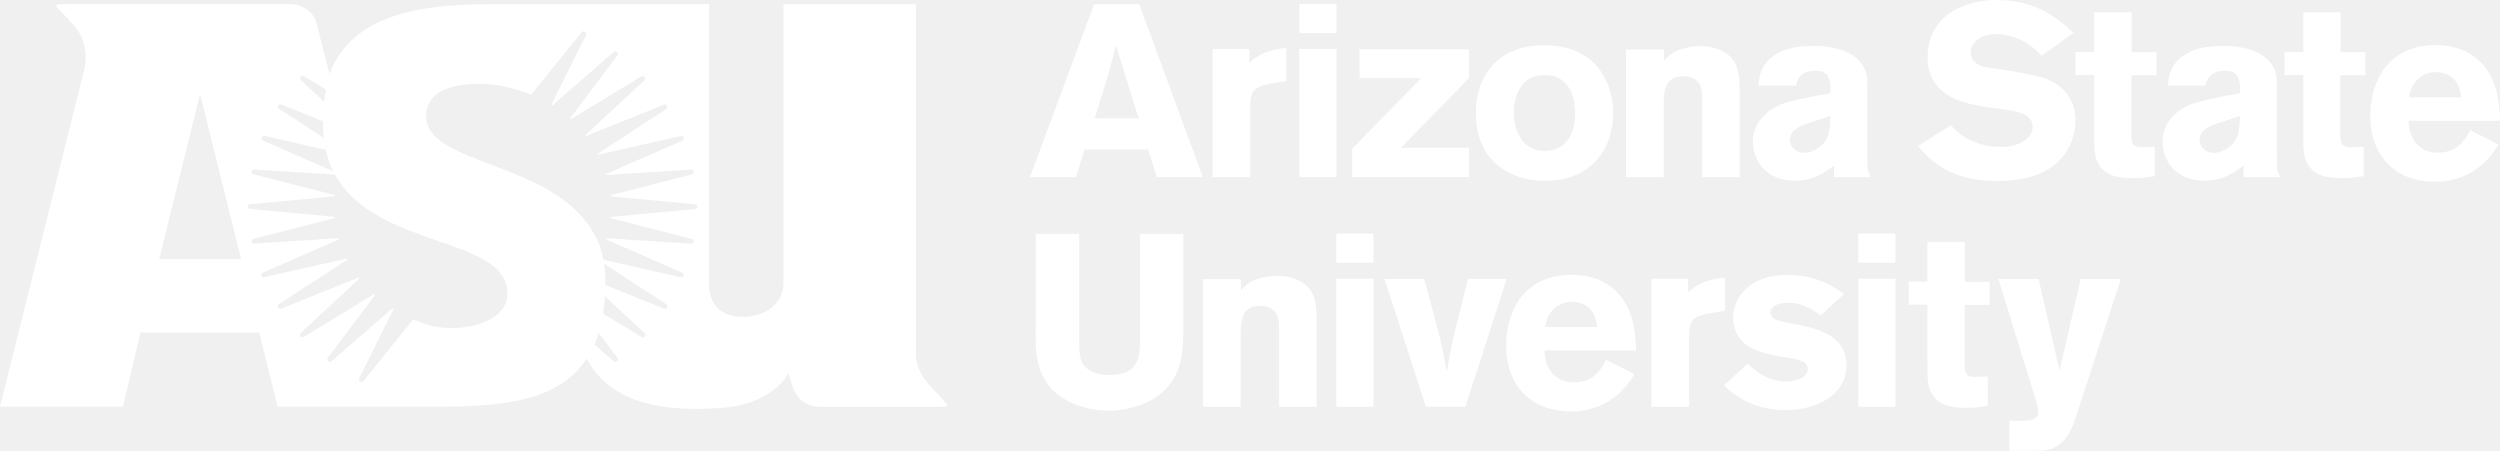
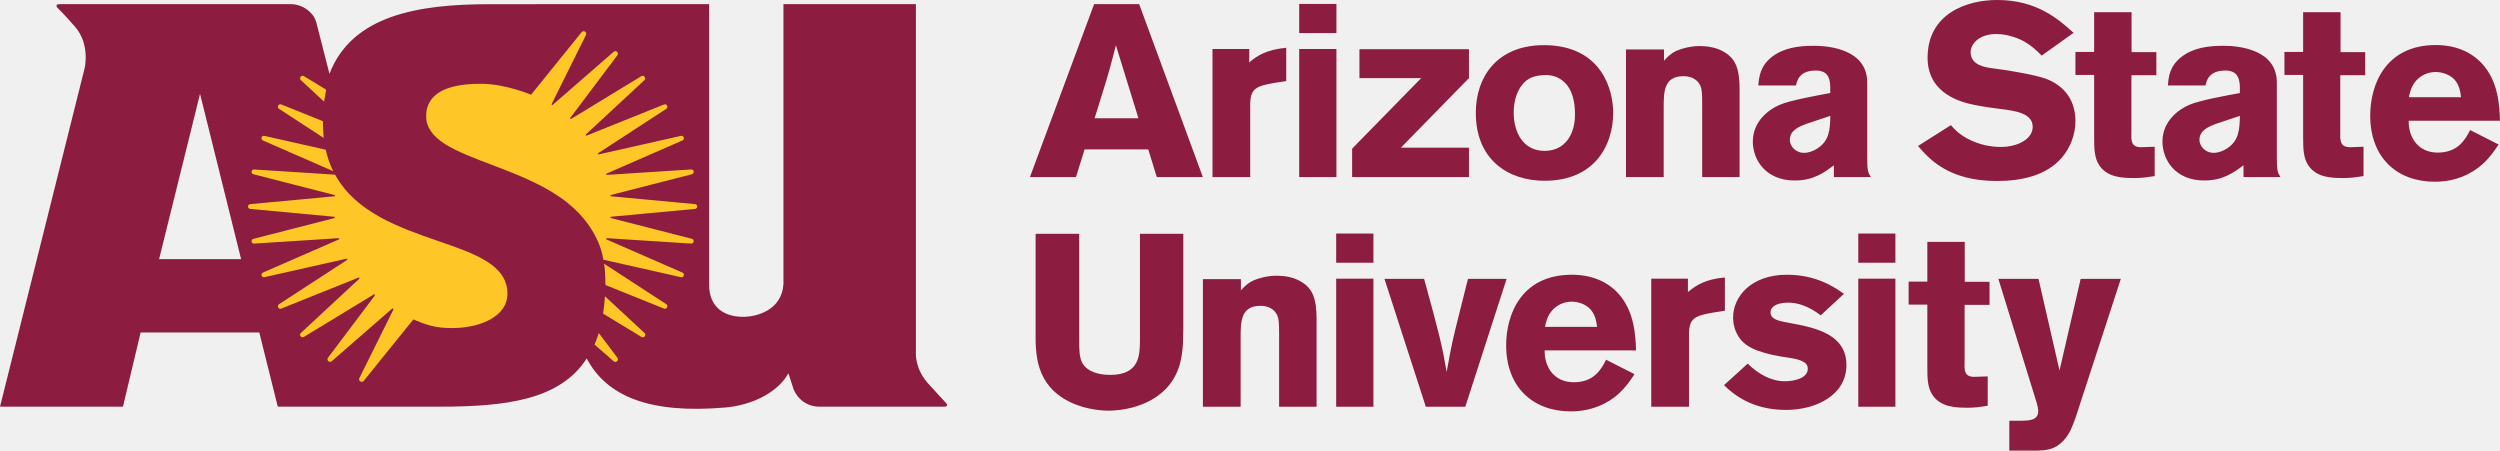
- <svg xmlns="http://www.w3.org/2000/svg" viewBox="0 0 554.78 100">
-   <path fill="#fff" fill-rule="evenodd" d="M13.34,.92 l51.17,0 c2.46,0 4.93,1.62 5.65,3.92 l2.95,11.55 c5,-13.04 19.79,-15.45 35.46,-15.45 c8.22,0 20.18,-.01 20.18,-.01 l28.62,0 l0,62.3 c0,4.38 2.65,6.95 7.21,7.09 c3.17,.1 8.92,-1.39 9.28,-7.27 l0,-62.12 l29.39,0 l0,77.67 c0,0 -.16,3.43 2.85,6.67 c2.43,2.63 3.9,4.26 3.9,4.26 c.38,.52 .14,.74 -.61,.74 l-27.44,0 c-2.86,0 -4.86,-1.6 -5.83,-3.8 l-1.16,-3.62 c-2.45,4.36 -8.18,7.1 -14.03,7.59 c-16.8,1.45 -26.32,-2.49 -30.74,-10.89 c-5.91,9.2 -17.9,10.7 -32.65,10.7 l-35.92,0 l-4.1,-16.47 l-26.33,0 l-3.92,16.47 l-27.28,0 l18.75,-75.01 c0,0 1.37,-5.34 -2.14,-9.34 c-2.52,-2.89 -3.92,-4.21 -3.92,-4.21 c-.38,-.52 -.1,-.76 .64,-.76 z m116.1,6.02 c-.14,.01 -.27,.09 -.38,.22 l-11.21,13.87 c0,0 -5.63,-2.39 -10.93,-2.43 c-4.95,-.04 -8.6,.84 -10.61,2.81 c-1.16,1.14 -1.75,2.61 -1.75,4.38 c0,2.41 1.36,4.4 4.28,6.25 c2.61,1.63 6.23,3.02 10.07,4.47 c5,1.9 10.69,4.05 15.35,7.26 c8.92,6.15 9.62,13.87 9.62,13.87 l17.23,3.89 c.63,.14 .92,-.76 .33,-1.02 l-16.84,-7.35 c-.15,-.06 -.09,-.29 .07,-.28 l18.7,1.2 c.65,.04 .8,-.9 .17,-1.06 l-17.97,-4.6 c-.16,-.04 -.15,-.27 .02,-.29 l18.65,-1.74 c.65,-.06 .65,-1 0,-1.06 l-18.65,-1.74 c-.16,-.01 -.18,-.24 -.02,-.28 l17.97,-4.61 c.63,-.16 .49,-1.1 -.17,-1.06 l-18.7,1.2 c-.16,.01 -.22,-.21 -.07,-.28 l16.84,-7.36 c.6,-.26 .31,-1.16 -.33,-1.02 l-18.26,4.12 c-.16,.04 -.25,-.18 -.11,-.26 l15.11,-9.84 c.56,-.36 .11,-1.22 -.5,-.97 l-17.17,6.9 c-.15,.06 -.28,-.14 -.16,-.25 l12.96,-12.03 c.5,-.46 -.09,-1.25 -.67,-.89 l-15.57,9.47 c-.14,.08 -.29,-.09 -.19,-.22 l10.46,-13.9 c.41,-.55 -.31,-1.22 -.83,-.77 l-13.54,11.79 c-.12,.11 -.3,-.03 -.23,-.18 l7.62,-15.34 c.23,-.47 -.18,-.89 -.59,-.84 z m-73.05,30.68 c-.64,-.04 -.8,.89 -.17,1.05 l18.04,4.62 c.15,.04 .14,.26 -.02,.28 l-18.72,1.74 c-.64,.06 -.64,1 0,1.06 l18.67,1.74 c.16,.02 .18,.25 .02,.29 l-18,4.61 c-.63,.16 -.47,1.09 .17,1.05 l18.73,-1.2 c.16,-.01 .21,.22 .06,.28 l-16.84,7.35 c-.6,.26 -.31,1.16 .33,1.02 l18.19,-4.1 c.18,-.04 .27,.19 .13,.29 l-15.08,9.81 c-.55,.36 -.11,1.22 .5,.97 l17.13,-6.88 c.17,-.07 .3,.14 .17,.26 l-12.95,12.02 c-.49,.46 .09,1.23 .66,.88 l15.51,-9.43 c.16,-.1 .34,.1 .23,.25 l-10.38,13.79 c-.41,.55 .32,1.22 .84,.77 l13.38,-11.65 c.15,-.13 .37,.04 .28,.22 l-7.54,15.17 c-.31,.62 .54,1.17 .98,.62 l11.01,-13.65 c0,0 3.12,1.54 6.1,1.82 c5.29,.5 10.09,-.66 12.72,-3.05 c1.37,-1.24 2.05,-2.75 2.05,-4.46 c0,-6.39 -7.13,-8.86 -15.43,-11.71 c-8.52,-2.96 -18.22,-6.31 -22.82,-14.71 z m186.41,-36.69 l10,0 l14.13,38.38 l-10.22,0 l-1.9,-6.14 l-14.13,0 l-1.91,6.14 l-10.22,0 z m200.39,-.92 c8.85,0 13.64,4.29 16.98,7.28 l-7.09,5.06 c-1.18,-1.19 -2.3,-2.23 -3.82,-3.1 c-1.35,-.76 -3.78,-1.69 -6.24,-1.69 c-3.81,0 -5.7,2.17 -5.7,4.02 c0,2.93 3.27,3.37 4.89,3.58 c4.08,.49 9.58,1.53 11.74,2.29 c4.39,1.63 6.62,5.05 6.62,9.4 c0,2.77 -1.01,5.82 -3.04,8.16 c-3.48,4.02 -9.01,5.16 -14.41,5.16 c-10.81,0 -15.09,-5 -17.49,-7.77 l7.29,-4.62 c.98,1.09 1.79,1.96 3.68,2.99 c2.57,1.36 5.16,1.85 7.39,1.85 c3.82,0 7.09,-1.79 7.09,-4.46 c0,-3.04 -3.88,-3.54 -6.71,-3.92 c-2.09,-.27 -4.22,-.54 -6.28,-.98 c-2.36,-.49 -10.33,-2.17 -10.33,-10.44 c0,-9.89 8.81,-12.83 15.43,-12.83 z m-213.37,51.89 l9.67,0 l0,23.92 c0,1.96 .06,3.58 .71,4.78 c1.19,2.01 3.8,2.61 6.19,2.61 c6.52,0 6.52,-4.46 6.58,-7.45 l0,-23.86 l9.62,0 l0,21.41 c-.05,3.7 -.1,7.39 -2.22,10.87 c-4.13,6.63 -12.66,6.96 -14.3,6.96 c-2.88,0 -6.31,-.71 -8.91,-2.06 c-7.39,-3.81 -7.39,-10.55 -7.34,-15.77 z m112.07,-41.86 c.64,-.02 1.28,-.02 1.99,.02 c11.58,.65 14.11,9.84 14.11,15 c0,7.18 -4.12,15.06 -15.22,15.06 c-7.96,0 -15.26,-4.57 -15.26,-15.06 c0,-8.16 4.83,-14.73 14.39,-15.02 z m6.93,50.94 c1.69,0 6.58,.16 10.22,4.07 c3.68,3.97 3.92,9.51 4.02,12.72 l-20.29,0 c-.07,3.53 1.96,7.07 6.48,7.07 c4.56,0 6.14,-2.99 7.16,-5 l6.31,3.21 c-.98,1.47 -1.96,2.89 -3.41,4.24 c-2.46,2.29 -6.14,4.02 -10.73,4.02 c-8.41,0 -14.35,-5.37 -14.35,-14.67 c0,-6.85 3.38,-15.66 14.58,-15.66 z m191.72,-50.97 c1.69,0 6.59,.17 10.23,4.08 c3.71,3.97 3.91,9.51 4.01,12.72 l-20.25,0 c-.06,3.53 1.96,7.06 6.45,7.06 c4.56,0 6.15,-2.99 7.19,-5 l6.31,3.21 c-.98,1.47 -1.96,2.88 -3.44,4.24 c-2.43,2.28 -6.14,4.02 -10.7,4.02 c-8.44,0 -14.35,-5.38 -14.35,-14.67 c0,-6.85 3.38,-15.66 14.55,-15.66 z m-138.06,.17 c3.48,0 11.89,.82 11.89,8.16 l0,16.52 c0,3.04 .17,3.48 .81,4.46 l-8.2,0 l0,-2.61 c-2.09,1.58 -4.49,3.38 -8.68,3.38 c-6.55,0 -9.32,-4.68 -9.32,-8.64 c0,-4.57 3.65,-7.18 5.98,-8.16 c2.3,-.98 7.69,-1.96 11.21,-2.61 l0,-1.52 c-.1,-1.31 -.21,-3.47 -3.21,-3.47 c-3.68,0 -4.19,2.28 -4.38,3.31 l-8.37,0 c.17,-1.96 .44,-4.3 2.97,-6.31 c2.64,-2.07 5.97,-2.5 9.32,-2.5 z m90.91,0 c3.48,0 11.88,.82 11.88,8.16 l0,16.52 c0,3.04 .17,3.48 .81,4.46 l-8.2,0 l0,-2.61 c-2.12,1.58 -4.52,3.38 -8.71,3.38 c-6.52,0 -9.28,-4.68 -9.28,-8.64 c0,-4.57 3.64,-7.18 5.97,-8.16 c2.3,-.98 7.66,-1.96 11.21,-2.61 l0,-1.52 c-.1,-1.31 -.24,-3.47 -3.21,-3.47 c-3.72,0 -4.19,2.28 -4.43,3.31 l-8.33,0 c.13,-1.96 .41,-4.3 2.97,-6.31 c2.6,-2.07 5.97,-2.5 9.32,-2.5 z m-49.91,51.73 l8.91,0 l4.65,20.33 l4.69,-20.33 l8.91,0 l-9.99,30.66 c-.67,1.85 -1.25,3.59 -2.66,5.17 c-1.96,2.12 -3.89,2.23 -6.05,2.28 l-6.04,0 l0,-6.63 l2.93,0 c1.35,-.05 3.48,-.06 3.48,-2.07 c0,-.71 -.2,-1.41 -.37,-2.01 z m-160.11,-.71 c1.69,0 3.58,.32 5.05,1.14 c2.99,1.57 3.75,4.13 3.75,8.53 l0,19.41 l-8.31,0 l0,-15.98 c0,-2.56 -.05,-3.48 -.38,-4.24 c-.66,-1.52 -2.13,-2.18 -3.75,-2.18 c-4.41,0 -4.41,3.53 -4.41,7.07 l0,15.33 l-8.37,0 l0,-28.32 l8.43,0 l0,2.5 c.82,-.87 1.35,-1.52 2.82,-2.23 c1.31,-.54 3.16,-1.03 5.17,-1.03 z m93.87,-50.97 c1.69,0 3.61,.33 5.06,1.14 c3,1.58 3.75,4.14 3.75,8.54 l0,19.4 l-8.31,0 l0,-15.98 c0,-2.56 -.07,-3.48 -.37,-4.24 c-.68,-1.52 -2.13,-2.17 -3.78,-2.17 c-4.39,0 -4.39,3.53 -4.39,7.07 l0,15.33 l-8.37,0 l0,-28.32 l8.44,0 l0,2.5 c.81,-.87 1.35,-1.52 2.8,-2.23 c1.32,-.54 3.17,-1.04 5.17,-1.04 z m19.32,50.75 c6.68,0 10.7,2.88 12.66,4.24 l-5.17,4.78 c-2.66,-2.06 -5.16,-2.82 -7.12,-2.82 c-3.28,0 -4.02,1.3 -4.02,2.12 c0,1.63 1.79,1.96 4.52,2.45 c5.7,1.03 12.32,2.56 12.32,9.3 c0,6.69 -6.75,9.95 -13.43,9.95 c-7.87,0 -11.95,-3.8 -13.74,-5.49 l5.26,-4.78 c2.3,2.23 5.1,3.91 8.27,3.91 c1.99,0 5.06,-.65 5.06,-2.77 c0,-.98 -.61,-1.36 -1.11,-1.63 c-1.25,-.65 -3.21,-.82 -4.83,-1.09 c-1.25,-.22 -2.57,-.49 -3.82,-.87 c-1.72,-.49 -3.48,-1.2 -4.73,-2.45 c-1.25,-1.25 -2.09,-3.21 -2.09,-5.33 c0,-4.68 4.02,-9.51 11.95,-9.51 z m-94.87,-50.05 l24.3,0 l0,6.42 l-15.11,15.44 l15.11,0 l0,6.52 l-25.93,0 l0,-6.31 l15.33,-15.66 l-13.7,0 z m5.55,50.97 l8.8,0 c3.48,12.61 4.08,15.22 5,20.65 c1.14,-6.31 1.31,-7.01 2.99,-13.7 l1.74,-6.96 l8.58,0 l-9.17,28.37 l-8.76,0 z m157.5,-59.18 l8.3,0 l0,8.86 l5.5,0 l0,5.11 l-5.54,0 l0,12.78 c-.07,1.74 -.07,3.21 2.16,3.21 l3,-.11 l0,6.52 c-1.82,.27 -2.9,.44 -4.42,.44 c-2.87,0 -6.04,-.16 -7.83,-2.77 c-1.15,-1.68 -1.18,-3.7 -1.18,-6.42 l0,-13.7 l-4.15,0 l0,-5.11 l4.15,0 z m-37.02,50.97 l8.3,0 l0,8.86 l5.5,0 l0,5.11 l-5.53,0 l0,12.78 c-.07,1.74 -.07,3.2 2.16,3.2 l2.97,-.1 l0,6.52 c-1.79,.27 -2.87,.44 -4.39,.44 c-2.87,0 -6.05,-.17 -7.83,-2.78 c-1.15,-1.68 -1.18,-3.69 -1.18,-6.41 l0,-13.7 l-4.15,0 l0,-5.1 l4.15,0 z m83.4,-50.97 l8.3,0 l0,8.86 l5.47,0 l0,5.11 l-5.54,0 l0,12.78 c-.03,1.74 -.03,3.21 2.2,3.21 l2.97,-.11 l0,6.52 c-1.79,.27 -2.87,.44 -4.38,.44 c-2.87,0 -6.05,-.16 -7.83,-2.77 c-1.15,-1.68 -1.18,-3.7 -1.18,-6.42 l0,-13.7 l-4.16,0 l0,-5.11 l4.16,0 z m-466.72,18.11 l-9.08,36.68 l18.19,0 z m241.05,-10.22 l0,7.39 l-2.78,.44 c-4.02,.71 -5.22,1.3 -5.22,4.89 l0,15.98 l-8.37,0 l0,-28.43 l8.16,0 l0,2.98 c1.85,-1.57 3.86,-2.82 8.21,-3.25 z m97.35,50.96 l0,7.4 l-2.77,.44 c-4.02,.71 -5.2,1.3 -5.2,4.89 l0,15.98 l-8.37,0 l0,-28.43 l8.14,0 l0,2.99 c1.86,-1.57 3.85,-2.83 8.2,-3.26 z m-86.26,.28 l8.27,0 l0,28.43 l-8.27,0 z m-8.21,-50.97 l8.26,0 l0,28.43 l-8.26,0 z m124.07,50.97 l8.24,0 l0,28.43 l-8.24,0 z m-69.07,-45.18 c-.37,-.02 -.71,0 -1.01,.02 c-2.4,.17 -3.81,.99 -4.96,2.78 c-1.02,1.63 -1.42,3.58 -1.42,5.54 c0,4.51 2.19,8.48 6.85,8.48 c4.52,0 6.75,-3.64 6.75,-8.09 c0,-3.16 -.74,-5.61 -2.33,-7.13 c-1.32,-1.22 -2.73,-1.56 -3.88,-1.6 z m-95.68,-6.61 c-.49,1.95 -1.03,3.97 -1.57,5.92 c-.82,2.88 -2.28,7.39 -3.15,10.27 l9.73,0 z m48.88,41.78 l8.27,0 l0,6.47 l-8.27,0 z m-8.21,-50.96 l8.26,0 l0,6.47 l-8.26,0 z m124.07,50.96 l8.24,0 l0,6.47 l-8.24,0 z m128.12,-35.85 c-2.02,0 -3.44,.98 -4.25,1.85 c-1.15,1.25 -1.42,2.56 -1.69,3.75 l11.57,0 c-.13,-1.2 -.37,-2.77 -1.55,-4.02 c-1.05,-1.03 -2.63,-1.58 -4.09,-1.58 z m-191.75,50.97 c-1.99,0 -3.41,.98 -4.22,1.85 c-1.14,1.25 -1.42,2.56 -1.69,3.75 l11.58,0 c-.17,-1.19 -.41,-2.77 -1.59,-4.02 c-1.05,-1.03 -2.6,-1.58 -4.08,-1.58 z m57.42,-41.24 l-5.37,1.79 c-1.42,.55 -3.61,1.36 -3.61,3.53 c0,1.36 1.22,2.88 3.17,2.88 c1.02,0 1.99,-.38 2.87,-.92 c2.77,-1.74 2.9,-4.35 2.94,-7.28 z m90.9,0 l-5.37,1.79 c-1.42,.55 -3.61,1.36 -3.61,3.53 c0,1.36 1.22,2.88 3.17,2.88 c1.01,0 1.99,-.38 2.87,-.92 c2.77,-1.74 2.87,-4.35 2.94,-7.28 z m-363.04,32.79 c.34,1.71 .31,4.75 .31,4.75 l13,5.23 c.62,.25 1.06,-.61 .5,-.98 z m-75.36,-28.35 c-.64,-.15 -.93,.76 -.33,1.02 l15.61,6.82 c-.69,-1.35 -1.31,-3.13 -1.67,-4.77 z m75.57,35.59 c-.06,1.36 -.4,3.85 -.4,3.85 l8.51,5.17 c.57,.35 1.16,-.43 .67,-.88 z m-72.24,-42.57 c-.36,.15 -.5,.7 -.09,.97 l9.91,6.45 c-.11,-1.12 -.17,-2.61 -.16,-3.71 l-9.25,-3.71 c-.15,-.06 -.3,-.05 -.41,0 z m5.03,-6.35 c-.38,.09 -.63,.62 -.26,.96 l5.13,4.76 c.11,-.76 .31,-1.85 .47,-2.65 l-4.92,-2.99 c-.14,-.09 -.29,-.1 -.42,-.07 z m65.84,57.07 c-.32,1.06 -.94,2.57 -.94,2.57 l4.24,3.7 c.52,.45 1.24,-.23 .83,-.78 z" />
+ <svg xmlns="http://www.w3.org/2000/svg" viewBox="1.04 1.16 164.36 29.62">
+   <g transform="matrix(1.25 0 0 -1.25 -299.74 505.57)">
+     <path d="m132.34 1.164c-1.96 0-4.57 0.87-4.57 3.801 0 2.448 2.36 2.947 3.06 3.092 0.61 0.129 1.24 0.209 1.86 0.289 0.84 0.113 1.99 0.258 1.99 1.16 0 0.789-0.97 1.32-2.1 1.32-0.66 0-1.43-0.144-2.19-0.547-0.56-0.306-0.8-0.564-1.09-0.886l-2.16 1.369c0.71 0.821 1.98 2.302 5.18 2.302 1.6 0 3.24-0.338 4.27-1.529 0.6-0.692 0.9-1.595 0.9-2.416 0-1.288-0.66-2.302-1.96-2.785-0.64-0.226-2.27-0.533-3.48-0.678-0.48-0.064-1.45-0.193-1.45-1.062 0-0.548 0.56-1.192 1.69-1.192 0.73 0 1.45 0.275 1.85 0.5 0.45 0.258 0.78 0.564 1.13 0.918l2.1-1.498c-0.99-0.886-2.41-2.158-5.03-2.158zm-45.883 0.258v1.916h2.447v-1.916h-2.447zm-81.461 0.014c-0.221 0-0.302 0.072-0.19 0.227 0 0 0.412 0.391 1.16 1.248 1.037 1.185 0.633 2.768 0.633 2.768l-5.555 22.222h8.082l1.162-4.879h7.801l1.215 4.879h10.64c4.369 0 7.921-0.444 9.672-3.17 1.31 2.488 4.13 3.654 9.106 3.225 1.733-0.148 3.429-0.958 4.156-2.25l0.344 1.072c0.286 0.65 0.88 1.125 1.726 1.125h8.129c0.221 0 0.292-0.066 0.18-0.22 0 0-0.436-0.483-1.156-1.262-0.892-0.959-0.844-1.975-0.844-1.975v-23.01l-8.707 0.001v18.402c-0.107 1.743-1.81 2.185-2.75 2.154-1.351-0.041-2.137-0.803-2.137-2.101v-18.456l-8.48 0.001s-3.542 0.004-5.977 0.004c-4.642 0-9.022 0.715-10.504 4.578l-0.875-3.422c-0.214-0.68-0.946-1.16-1.674-1.16h-15.158zm67.977 0.002l-4.219 11.37 3.027-0.001 0.565-1.819h4.187l0.563 1.819h3.027l-4.187-11.37-2.963 0.001zm65.747 0.531v2.609h-1.23v1.514h1.23v4.058c0 0.806 0.01 1.402 0.35 1.901 0.53 0.773 1.47 0.82 2.32 0.82 0.45 0 0.77-0.048 1.31-0.129v-1.931l-0.89 0.033c-0.66 0-0.66-0.436-0.64-0.951v-3.785h1.64v-1.514h-1.63v-2.625h-2.46zm13.74 0v2.609h-1.23v1.514h1.23v4.058c0 0.806 0.01 1.402 0.35 1.901 0.53 0.773 1.47 0.82 2.32 0.82 0.45 0 0.77-0.048 1.3-0.129v-1.931l-0.88 0.033c-0.66 0-0.66-0.436-0.65-0.951v-3.785h1.64v-1.514h-1.62v-2.625h-2.46zm8.72 2.158c-3.31 0-4.31 2.609-4.31 4.639 0 2.754 1.75 4.347 4.25 4.347 1.35 0 2.45-0.515 3.17-1.191 0.44-0.403 0.73-0.821 1.02-1.256l-1.87-0.951c-0.31 0.596-0.78 1.482-2.13 1.482-1.33 0-1.93-1.047-1.91-2.094h6c-0.03-0.95-0.09-2.592-1.19-3.768-1.08-1.16-2.53-1.209-3.03-1.209zm-58.85 0.01c-2.832 0.088-4.262 2.035-4.262 4.451 0 3.108 2.162 4.461 4.522 4.461 3.29 0 4.51-2.335 4.51-4.461 0-1.53-0.75-4.252-4.18-4.445-0.21-0.011-0.4-0.012-0.59-0.006zm-27.924 0.006l1.483 4.799h-2.883c0.258-0.854 0.692-2.189 0.933-3.043 0.161-0.58 0.322-1.177 0.467-1.756zm45.874 0.033c-0.99 0-1.98 0.128-2.76 0.74-0.75 0.595-0.83 1.289-0.88 1.869h2.48c0.06-0.306 0.21-0.983 1.3-0.983 0.89 0 0.92 0.643 0.95 1.029v0.451c-1.04 0.193-2.64 0.483-3.32 0.773-0.69 0.29-1.77 1.063-1.77 2.416 0 1.175 0.82 2.56 2.76 2.56 1.24 0 1.95-0.533 2.57-1v0.774h2.43c-0.19-0.29-0.24-0.419-0.24-1.321v-4.894c0-2.174-2.49-2.416-3.52-2.416zm26.93 0c-0.99 0-1.99 0.128-2.76 0.74-0.76 0.595-0.84 1.289-0.88 1.869h2.47c0.07-0.306 0.21-0.983 1.31-0.983 0.88 0 0.92 0.643 0.95 1.029v0.451c-1.05 0.193-2.64 0.483-3.32 0.773-0.69 0.29-1.77 1.063-1.77 2.416 0 1.175 0.82 2.56 2.75 2.56 1.24 0 1.95-0.533 2.58-1v0.774h2.43c-0.19-0.29-0.24-0.419-0.24-1.321v-4.894c0-2.174-2.49-2.416-3.52-2.416zm-34.41 0.016c-0.59 0-1.14 0.146-1.53 0.307-0.43 0.209-0.59 0.402-0.83 0.66v-0.742h-2.5v8.391h2.48v-4.541c0-1.047 0-2.094 1.3-2.094 0.49 0 0.92 0.194 1.12 0.644 0.09 0.226 0.11 0.499 0.11 1.256v4.735h2.46v-5.748c0-1.304-0.22-2.063-1.11-2.529-0.43-0.242-1-0.338-1.5-0.338zm-27.196 0.113c-1.289 0.129-1.885 0.498-2.432 0.965v-0.885h-2.416v8.422h2.48v-4.735c0-1.063 0.354-1.24 1.545-1.449l0.823-0.129v-2.189zm0.853 0.08v8.422h2.447v-8.422h-2.447zm3.961 0.016v1.9h4.059l-4.541 4.638v1.868h7.681v-1.932h-4.476l4.476-4.574v-1.9h-7.199zm70.752 1.498c0.43 0 0.9 0.16 1.21 0.467 0.35 0.37 0.42 0.837 0.46 1.191h-3.43c0.08-0.354 0.16-0.741 0.5-1.111 0.24-0.257 0.66-0.547 1.26-0.547zm-58.42 0.201c0.34 0.014 0.76 0.112 1.15 0.475 0.47 0.451 0.69 1.177 0.69 2.111 0 1.321-0.66 2.398-2 2.398-1.38 0-2.03-1.175-2.03-2.512 0-0.58 0.12-1.159 0.42-1.643 0.34-0.531 0.76-0.773 1.47-0.822 0.09-0.008 0.19-0.012 0.3-0.008zm-88.557 1.234l2.7 10.867h-5.391l2.691-10.867zm107.18 1.447c-0.01 0.87-0.05 1.644-0.87 2.158-0.26 0.162-0.55 0.274-0.85 0.274-0.58 0-0.94-0.451-0.94-0.854 0-0.644 0.65-0.885 1.07-1.046l1.59-0.531zm26.93 0c-0.02 0.87-0.05 1.644-0.87 2.158-0.26 0.162-0.55 0.274-0.85 0.274-0.58 0-0.94-0.451-0.94-0.854 0-0.644 0.65-0.885 1.07-1.046l1.59-0.531zm-59.415 7.739v1.918h2.449v-1.918h-2.449zm34.325 0v1.918h2.44v-1.918h-2.44zm-54.085 0.017v6.344c-0.016 1.546-0.016 3.544 2.174 4.672 0.772 0.402 1.787 0.611 2.64 0.611 0.484 0 3.013-0.098 4.237-2.062 0.627-1.031 0.642-2.126 0.658-3.221v-6.344h-2.85v7.068c-0.016 0.886-0.016 2.207-1.949 2.207-0.708 0-1.481-0.177-1.836-0.773-0.193-0.354-0.209-0.836-0.209-1.416v-7.086h-2.865zm58.625 0.531v2.61h-1.23v1.511h1.23v4.059c0 0.806 0.01 1.401 0.35 1.9 0.53 0.773 1.47 0.823 2.32 0.823 0.45 0 0.77-0.049 1.3-0.129v-1.932l-0.88 0.031c-0.66 0-0.66-0.433-0.64-0.949v-3.785h1.64v-1.514h-1.63v-2.625h-2.46zm-23.37 2.159c-3.32 0-4.32 2.608-4.32 4.638 0 2.754 1.76 4.346 4.25 4.346 1.36 0 2.45-0.513 3.18-1.19 0.43-0.402 0.72-0.822 1.01-1.257l-1.87-0.95c-0.3 0.596-0.77 1.481-2.12 1.481-1.34 0-1.94-1.048-1.92-2.094h6.01c-0.03-0.95-0.1-2.592-1.19-3.767-1.08-1.16-2.53-1.207-3.03-1.207zm14.14 0c-2.35 0-3.54 1.433-3.54 2.818 0 0.628 0.25 1.208 0.62 1.578s0.89 0.579 1.4 0.725c0.37 0.112 0.76 0.193 1.13 0.257 0.48 0.081 1.06 0.129 1.43 0.323 0.15 0.08 0.33 0.192 0.33 0.482 0 0.628-0.91 0.82-1.5 0.82-0.94 0-1.77-0.497-2.45-1.158l-1.56 1.416c0.53 0.5 1.74 1.627 4.07 1.627 1.98 0 3.98-0.966 3.98-2.947 0-1.997-1.96-2.448-3.65-2.754-0.81-0.145-1.34-0.241-1.34-0.725 0-0.241 0.22-0.627 1.19-0.627 0.58 0 1.32 0.225 2.11 0.836l1.53-1.416c-0.58-0.402-1.77-1.255-3.75-1.255zm-33.532 0.064c-0.596 0-1.144 0.144-1.531 0.305-0.435 0.209-0.594 0.402-0.836 0.66v-0.74h-2.498v8.39h2.481v-4.541c0-1.047 0-2.094 1.304-2.094 0.483 0 0.918 0.194 1.112 0.645 0.096 0.226 0.113 0.499 0.113 1.256v4.734h2.463v-5.75c0-1.304-0.226-2.061-1.112-2.527-0.434-0.242-0.996-0.338-1.496-0.338zm29.452 0.111c-1.29 0.129-1.88 0.501-2.43 0.967v-0.885h-2.41v8.422h2.48v-4.734c0-1.064 0.35-1.24 1.54-1.449l0.82-0.129v-2.192zm-25.555 0.082v8.422h2.449v-8.422h-2.449zm34.325 0v8.422h2.44v-8.422h-2.44zm-31.151 0.016l2.72 8.406h2.594l2.717-8.406h-2.541l-0.516 2.061c-0.499 1.981-0.546 2.19-0.885 4.058-0.273-1.61-0.451-2.383-1.482-6.119h-2.607zm40.361 0l2.51 8.117c0.05 0.177 0.11 0.385 0.11 0.594 0 0.596-0.63 0.598-1.03 0.613h-0.87v1.965h1.79c0.64-0.016 1.21-0.048 1.79-0.676 0.42-0.467 0.59-0.983 0.79-1.531l2.96-9.082h-2.64l-1.39 6.023-1.38-6.023h-2.64zm-28.06 1.498c0.44 0 0.9 0.161 1.21 0.467 0.35 0.37 0.42 0.837 0.47 1.191h-3.43c0.08-0.354 0.16-0.74 0.5-1.111 0.24-0.257 0.66-0.547 1.25-0.547z" transform="matrix(.8 0 0 -.8 239.79 404.46)" fill="#8C1D40" />
+     <path d="m39.391 3.219c-0.041 0.005-0.081 0.026-0.114 0.066l-3.32 4.107s-1.667-0.706-3.238-0.719c-1.464-0.012-2.547 0.249-3.143 0.832-0.345 0.339-0.517 0.773-0.517 1.297 0 0.714 0.404 1.304 1.267 1.851 0.774 0.483 1.845 0.894 2.983 1.323 1.481 0.564 3.167 1.2 4.548 2.152 2.643 1.822 2.85 4.109 2.85 4.109l5.104 1.151c0.188 0.042 0.274-0.226 0.097-0.303l-4.988-2.178c-0.044-0.019-0.027-0.086 0.021-0.084l5.539 0.356c0.194 0.012 0.237-0.267 0.049-0.315l-5.324-1.363c-0.048-0.012-0.043-0.081 0.006-0.086l5.525-0.516c0.192-0.017 0.192-0.296 0-0.314l-5.525-0.516c-0.049-0.004-0.053-0.071-0.006-0.084l5.324-1.365c0.187-0.048 0.145-0.327-0.049-0.314l-5.539 0.355c-0.048 0.003-0.065-0.062-0.021-0.082l4.988-2.18c0.177-0.077 0.091-0.345-0.097-0.302l-5.411 1.22c-0.047 0.011-0.074-0.052-0.033-0.078l4.477-2.916c0.165-0.108 0.034-0.361-0.149-0.287l-5.086 2.043c-0.044 0.018-0.082-0.041-0.047-0.074l3.84-3.563c0.147-0.137-0.027-0.37-0.199-0.266l-4.613 2.807c-0.041 0.025-0.085-0.026-0.057-0.065l3.1-4.119c0.122-0.162-0.093-0.362-0.246-0.229l-4.012 3.492c-0.036 0.031-0.088-0.01-0.066-0.053l2.257-4.543c0.069-0.139-0.054-0.264-0.175-0.25zm-18.487 2.933c-0.114 0.028-0.186 0.183-0.076 0.285l1.518 1.408c0.034-0.226 0.092-0.547 0.14-0.785l-1.459-0.887c-0.042-0.026-0.085-0.031-0.123-0.021zm-1.492 1.881c-0.106 0.045-0.148 0.207-0.025 0.287l2.935 1.912c-0.035-0.332-0.05-0.773-0.049-1.099l-2.738-1.1c-0.045-0.018-0.088-0.015-0.123 0zm-0.986 2.065c-0.189-0.043-0.275 0.225-0.098 0.302l4.623 2.02c-0.204-0.399-0.39-0.928-0.496-1.412l-4.029-0.91zm-0.676 2.209c-0.192-0.012-0.238 0.264-0.051 0.312l5.344 1.369c0.045 0.012 0.04 0.077-0.006 0.082l-5.545 0.516c-0.19 0.018-0.19 0.296 0 0.314l5.533 0.516c0.048 0.005 0.053 0.073 0.006 0.086l-5.332 1.367c-0.186 0.048-0.141 0.323 0.051 0.311l5.547-0.356c0.048-0.003 0.064 0.065 0.019 0.084l-4.988 2.178c-0.177 0.077-0.091 0.345 0.098 0.303l5.39-1.215c0.052-0.012 0.081 0.057 0.038 0.086l-4.467 2.906c-0.164 0.107-0.034 0.36 0.148 0.287l5.074-2.037c0.049-0.02 0.089 0.042 0.051 0.078l-3.836 3.561c-0.146 0.135 0.027 0.365 0.197 0.261l4.594-2.793c0.048-0.029 0.1 0.03 0.067 0.075l-3.075 4.084c-0.122 0.163 0.095 0.362 0.248 0.228l3.965-3.451c0.045-0.039 0.111 0.011 0.084 0.064l-2.234 4.495c-0.092 0.185 0.159 0.346 0.289 0.185l3.262-4.043s0.926 0.456 1.808 0.539c1.566 0.149 2.989-0.195 3.768-0.904 0.405-0.368 0.607-0.815 0.607-1.32 0-1.894-2.112-2.624-4.57-3.469-2.524-0.876-5.398-1.868-6.76-4.358l-5.324-0.341zm23.002 6.189c0.102 0.506 0.092 1.406 0.092 1.406l3.851 1.549c0.184 0.074 0.314-0.181 0.149-0.289l-4.092-2.666zm0.062 2.147c-0.018 0.404-0.119 1.142-0.119 1.142l2.52 1.531c0.17 0.104 0.345-0.126 0.199-0.261l-2.6-2.412zm-0.406 2.416c-0.095 0.314-0.277 0.761-0.277 0.761l1.256 1.096c0.153 0.133 0.368-0.068 0.246-0.23l-1.225-1.627z" transform="matrix(.8 0 0 -.8 239.79 404.46)" fill="#FFC627" />
+   </g>
</svg>
